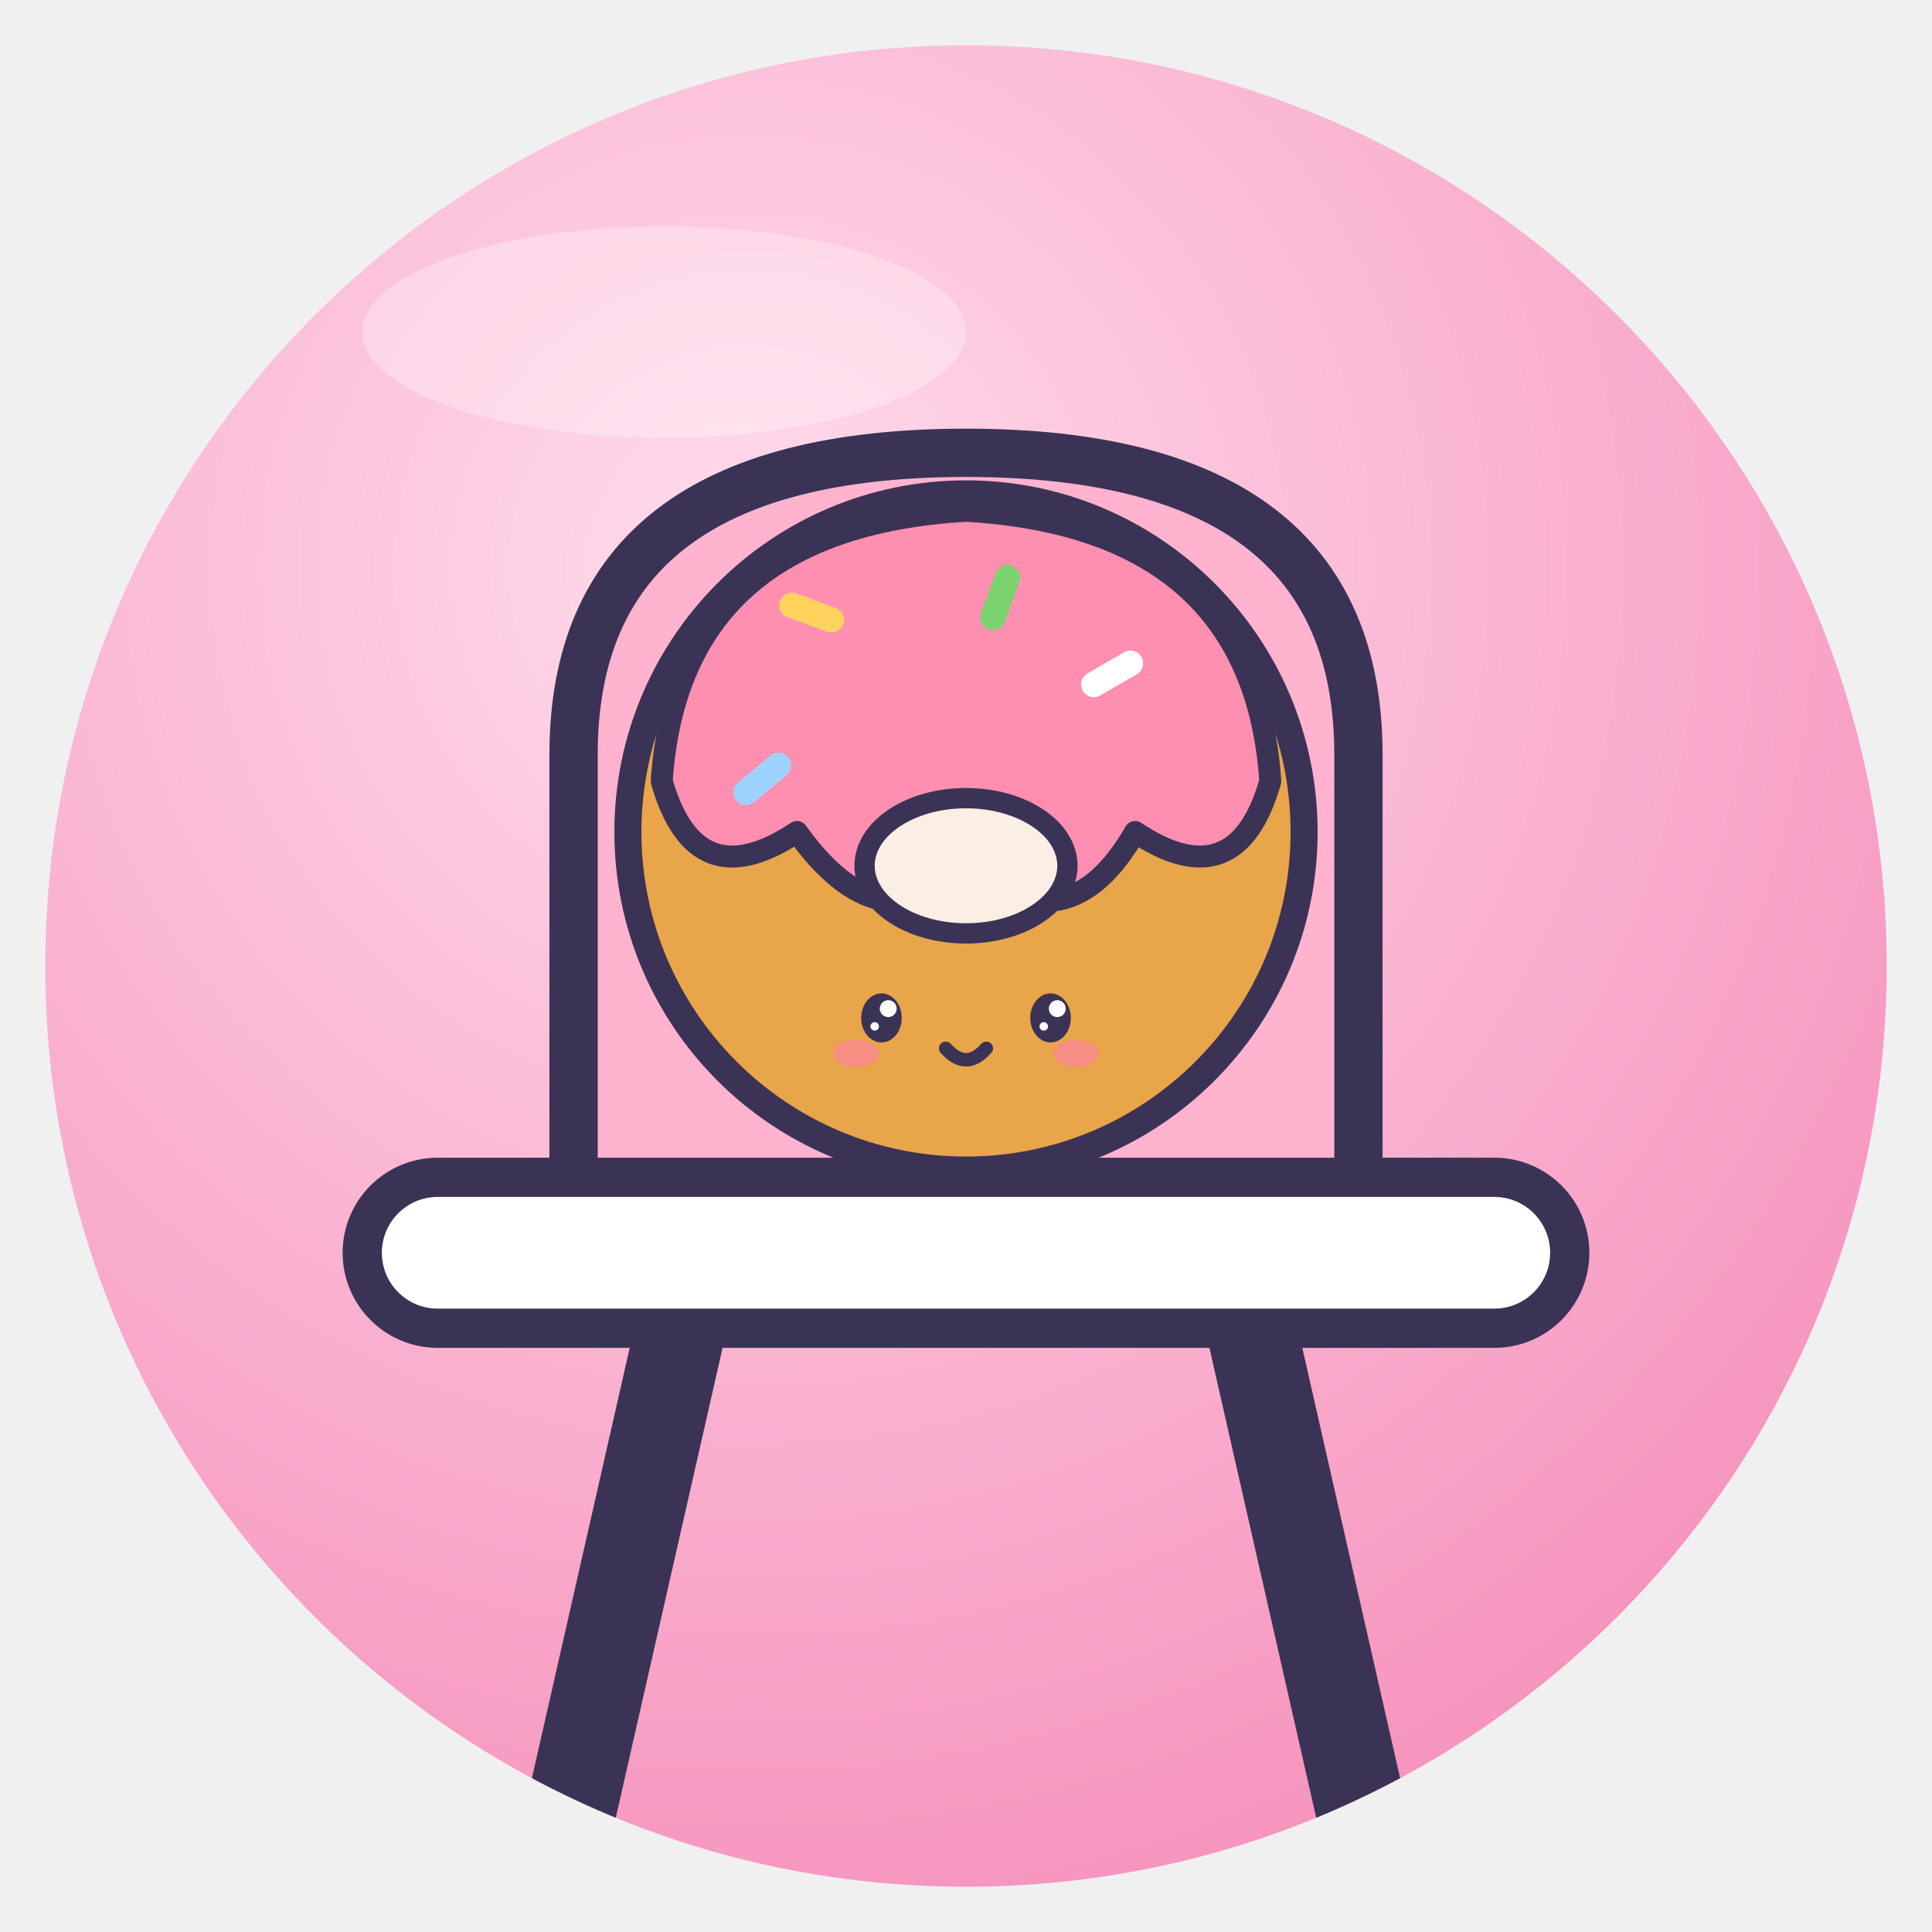
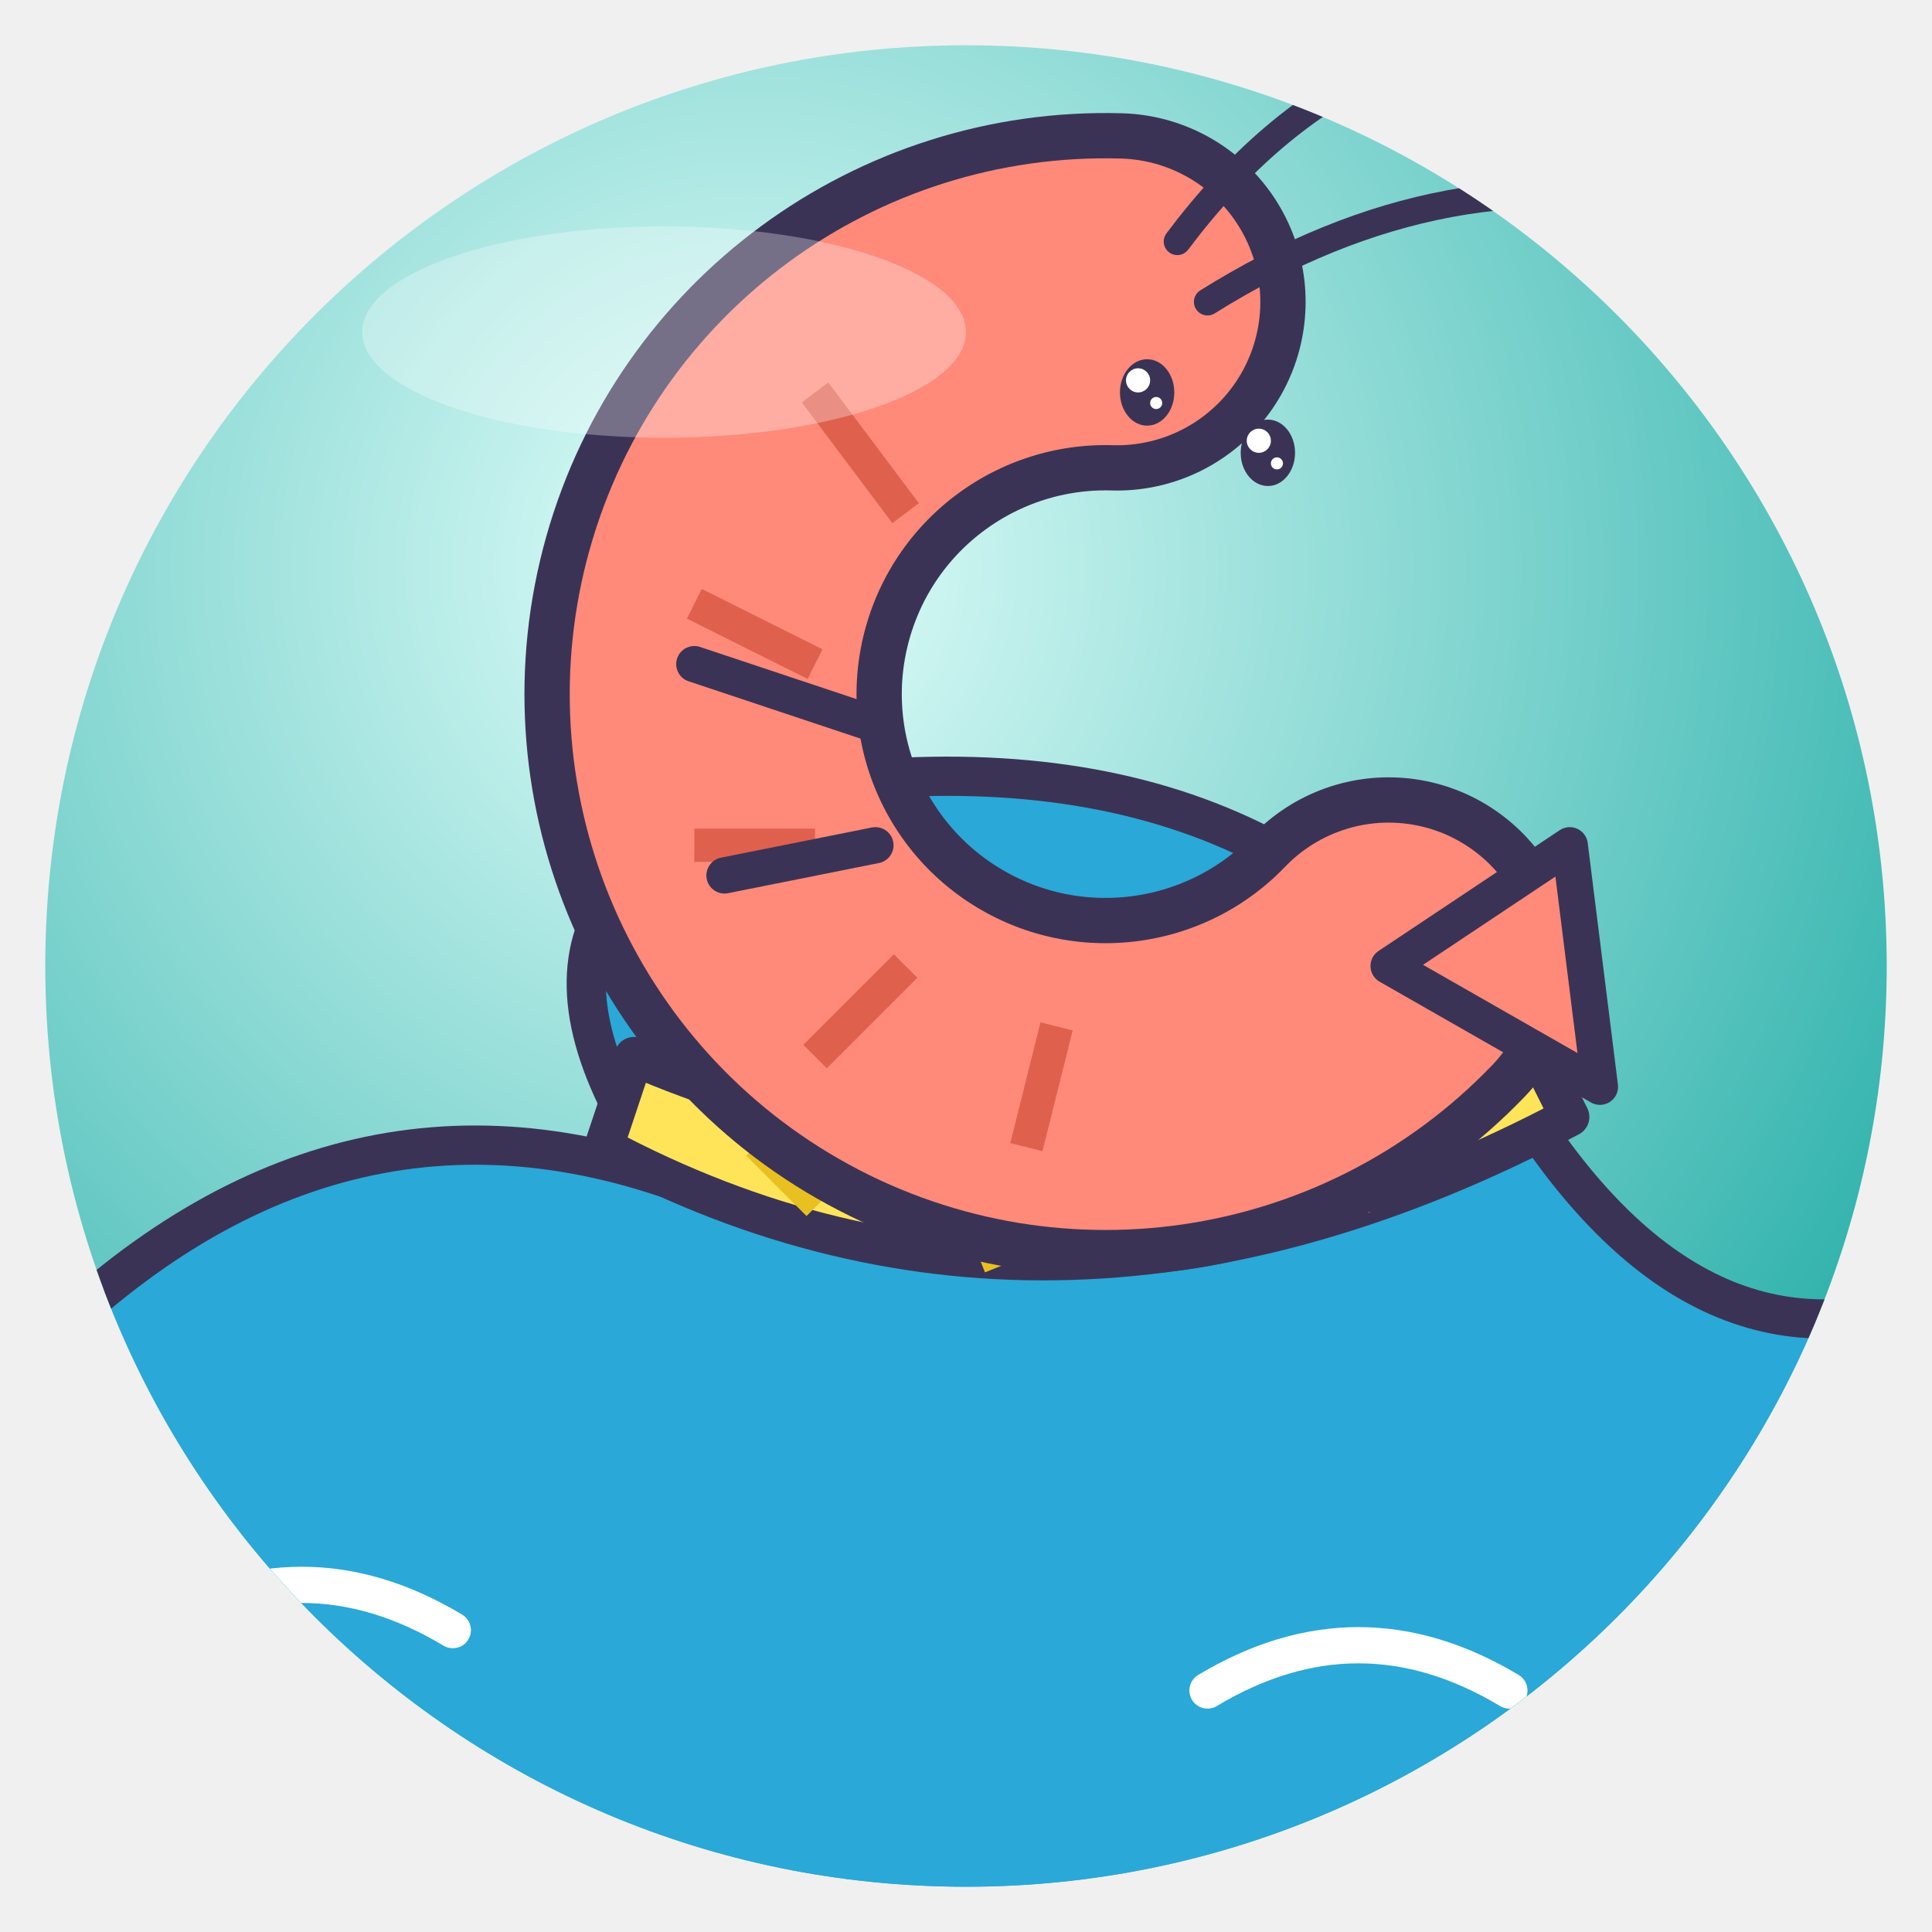
<svg xmlns="http://www.w3.org/2000/svg" viewBox="0 0 128 128" width="128" height="128">
  <defs>
    <radialGradient id="g" cx="38%" cy="28%" r="85%">
-       <stop offset="0" stop-color="#FFDCEB" />
-       <stop offset="1" stop-color="#F58CB8" />
+       <stop offset="0" stop-color="#E4FFFB" />
+       <stop offset="1" stop-color="#14A6A0" />
    </radialGradient>
    <clipPath id="c">
      <circle cx="64" cy="64" r="61" />
    </clipPath>
  </defs>
  <circle cx="64" cy="64" r="61" fill="url(#g)" />
  <g clip-path="url(#c)">
-     <path d="M36 128 L46 84 M92 128 L82 84" stroke="#3B3355" stroke-linejoin="round" stroke-linecap="round" stroke-width="6" />
-     <path d="M38 50 Q38 30 64 30 Q90 30 90 50 V84 H38Z" fill="#FFB3CF" stroke="#3B3355" stroke-width="3.2" stroke-linejoin="round" stroke-linecap="round" />
-     <rect x="24" y="78" width="80" height="10" rx="5" fill="#fff" stroke="#3B3355" stroke-linejoin="round" stroke-linecap="round" stroke-width="2.6" />
-     <g transform="translate(64 54) rotate(0) scale(-0.56 0.56) translate(-64 -64)">
-       <circle cx="64" cy="66" r="40" fill="#E8A54A" stroke="#3B3355" stroke-width="3.2" stroke-linejoin="round" stroke-linecap="round" />
-       <path d="M28 60 Q30 30 64 28 Q98 30 100 60 Q96 74 84 66 Q74 80 64 70 Q52 80 44 66 Q32 74 28 60Z" fill="#FF8FB1" stroke="#3B3355" stroke-linejoin="round" stroke-linecap="round" stroke-width="2.6" />
-       <rect x="44" y="44" width="8" height="3" rx="1.5" fill="#fff" transform="rotate(30 44 44)" />
-       <rect x="78" y="40" width="8" height="3" rx="1.5" fill="#FFD25E" transform="rotate(-20 78 40)" />
-       <rect x="60" y="34" width="8" height="3" rx="1.5" fill="#7CD26E" transform="rotate(70 60 34)" />
-       <rect x="86" y="56" width="8" height="3" rx="1.5" fill="#9ED3FF" transform="rotate(40 86 56)" />
-       <ellipse cx="64" cy="70" rx="12" ry="8" fill="#FBEEE5" stroke="#3B3355" stroke-linejoin="round" stroke-linecap="round" stroke-width="2.4" />
-       <ellipse cx="54" cy="88" rx="2.4" ry="2.9" fill="#3B3355" />
-       <circle cx="53.2" cy="86.9" r="1.0" fill="#fff" />
-       <circle cx="54.8" cy="89.0" r="0.5" fill="#fff" />
-       <ellipse cx="74" cy="88" rx="2.4" ry="2.9" fill="#3B3355" />
-       <circle cx="73.2" cy="86.9" r="1.0" fill="#fff" />
-       <circle cx="74.8" cy="89.0" r="0.5" fill="#fff" />
-       <ellipse cx="51.0" cy="92.2" rx="2.7" ry="1.6" fill="#FF7FA8" opacity=".6" />
-       <ellipse cx="77.0" cy="92.2" rx="2.7" ry="1.6" fill="#FF7FA8" opacity=".6" />
-       <path d="M61.6 91.6 Q64 94.3 66.4 91.6" fill="none" stroke="#3B3355" stroke-linejoin="round" stroke-linecap="round" stroke-width="1.6" />
-     </g>
+     <path d="M0 92 Q20 70 44 78 Q30 58 54 52 Q86 48 100 72 Q112 92 128 86 V128 H0Z" fill="#2AA8D8" stroke="#3B3355" stroke-linejoin="round" stroke-linecap="round" stroke-width="2.6" />
+     <path d="M54 52 Q40 60 44 78 Q52 66 62 64" fill="#fff" stroke="#3B3355" stroke-linejoin="round" stroke-linecap="round" stroke-width="2" />
+     <path d="M10 108 Q20 102 30 108 M80 112 Q90 106 100 112" fill="none" stroke="#fff" stroke-width="2.4" stroke-linecap="round" />
+     <path d="M40 76 Q70 92 104 74 L102 70 Q70 82 42 70Z" fill="#FFE45A" stroke="#3B3355" stroke-linejoin="round" stroke-linecap="round" stroke-width="2.6" />
+     <path d="M50 76 L54 80 M64 79 L66 84 M78 80 L78 84 M92 76 L90 80" stroke="#E8C020" stroke-width="1.6" />
+     <path d="M74 20 A26 26 0 1 0 92 64" fill="none" stroke="#3B3355" stroke-width="25" stroke-linecap="round" />
+     <path d="M74 20 A26 26 0 1 0 92 64" fill="none" stroke="#FF8A7A" stroke-width="19" stroke-linecap="round" />
+     <path d="M54 26 L60 34 M46 40 L54 44 M46 56 L54 56 M54 70 L60 64 M68 76 L70 68" stroke="#E0604E" stroke-width="2.2" />
+     <path d="M92 64 L104 56 L106 72Z" fill="#FF8A7A" stroke="#3B3355" stroke-linejoin="round" stroke-linecap="round" stroke-width="2.4" />
+     <path d="M78 16 Q90 0 108 2 M80 20 Q96 10 112 14" fill="none" stroke="#3B3355" stroke-linejoin="round" stroke-linecap="round" stroke-width="1.8" />
+     <ellipse cx="76" cy="26" rx="1.8" ry="2.2" fill="#3B3355" />
+     <circle cx="75.4" cy="25.2" r="0.8" fill="#fff" />
+     <circle cx="76.6" cy="26.7" r="0.4" fill="#fff" />
+     <ellipse cx="84" cy="30" rx="1.8" ry="2.2" fill="#3B3355" />
+     <circle cx="83.4" cy="29.2" r="0.8" fill="#fff" />
+     <circle cx="84.6" cy="30.7" r="0.4" fill="#fff" />
+     <path d="M58 48 L46 44 M58 56 L48 58" stroke="#3B3355" stroke-linejoin="round" stroke-linecap="round" stroke-width="2.4" />
  </g>
  <ellipse cx="44" cy="22" rx="20" ry="7" fill="#fff" opacity=".3" />
</svg>
